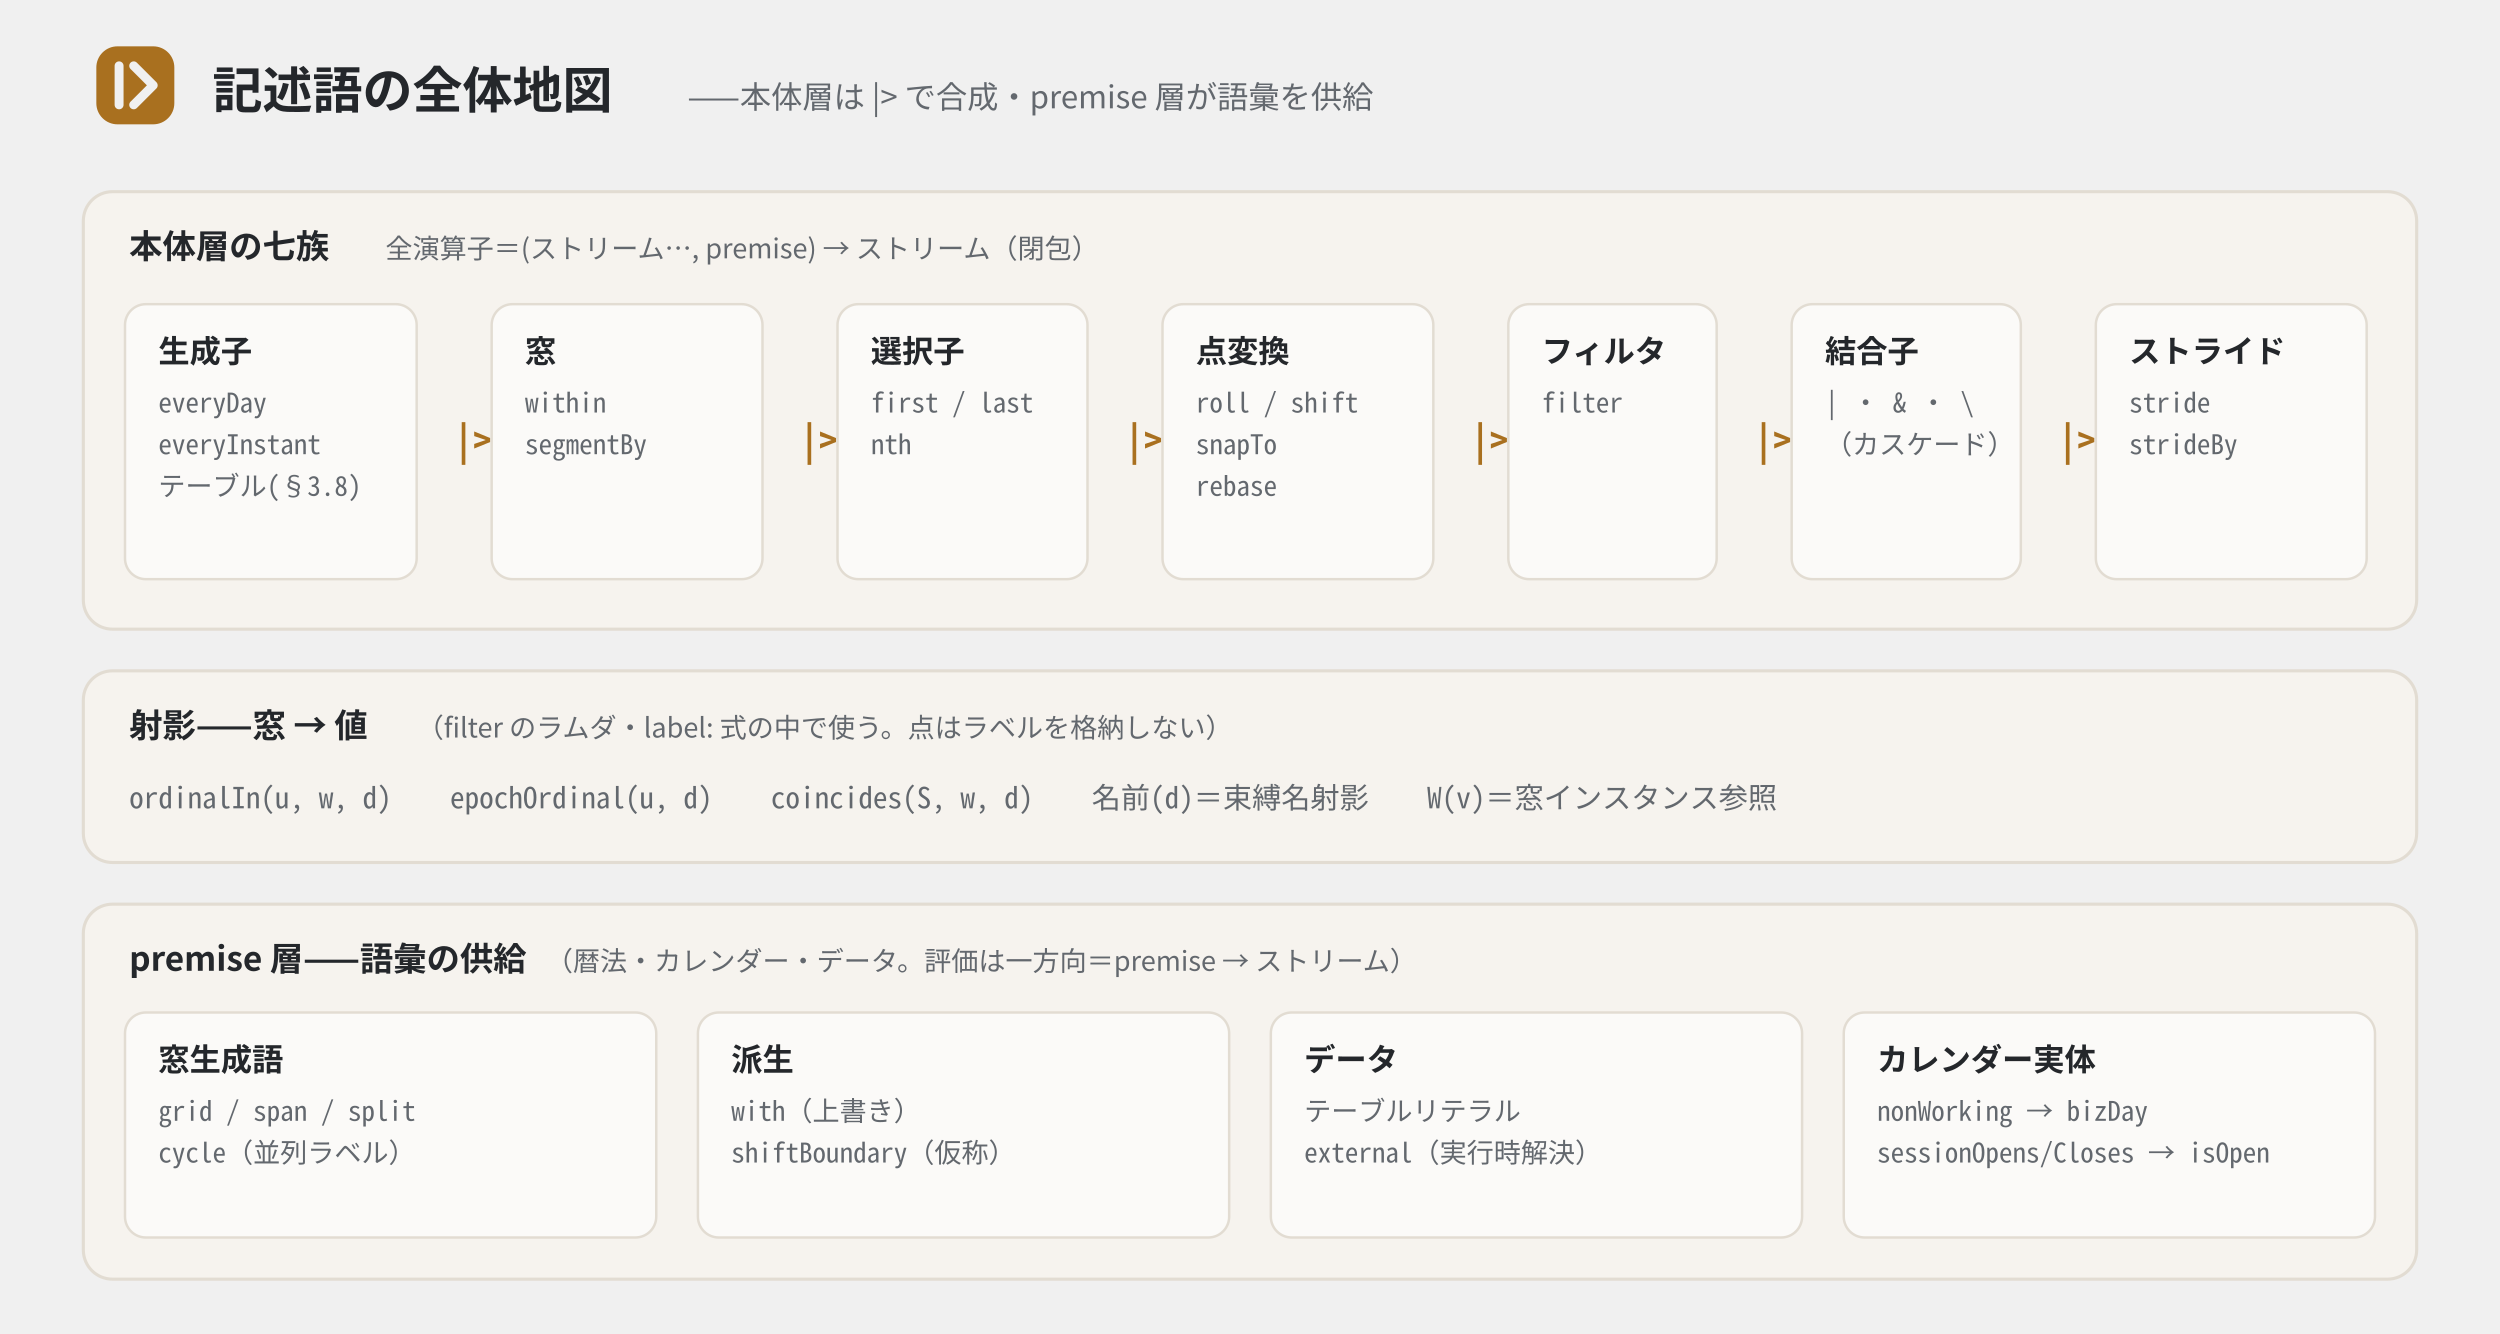
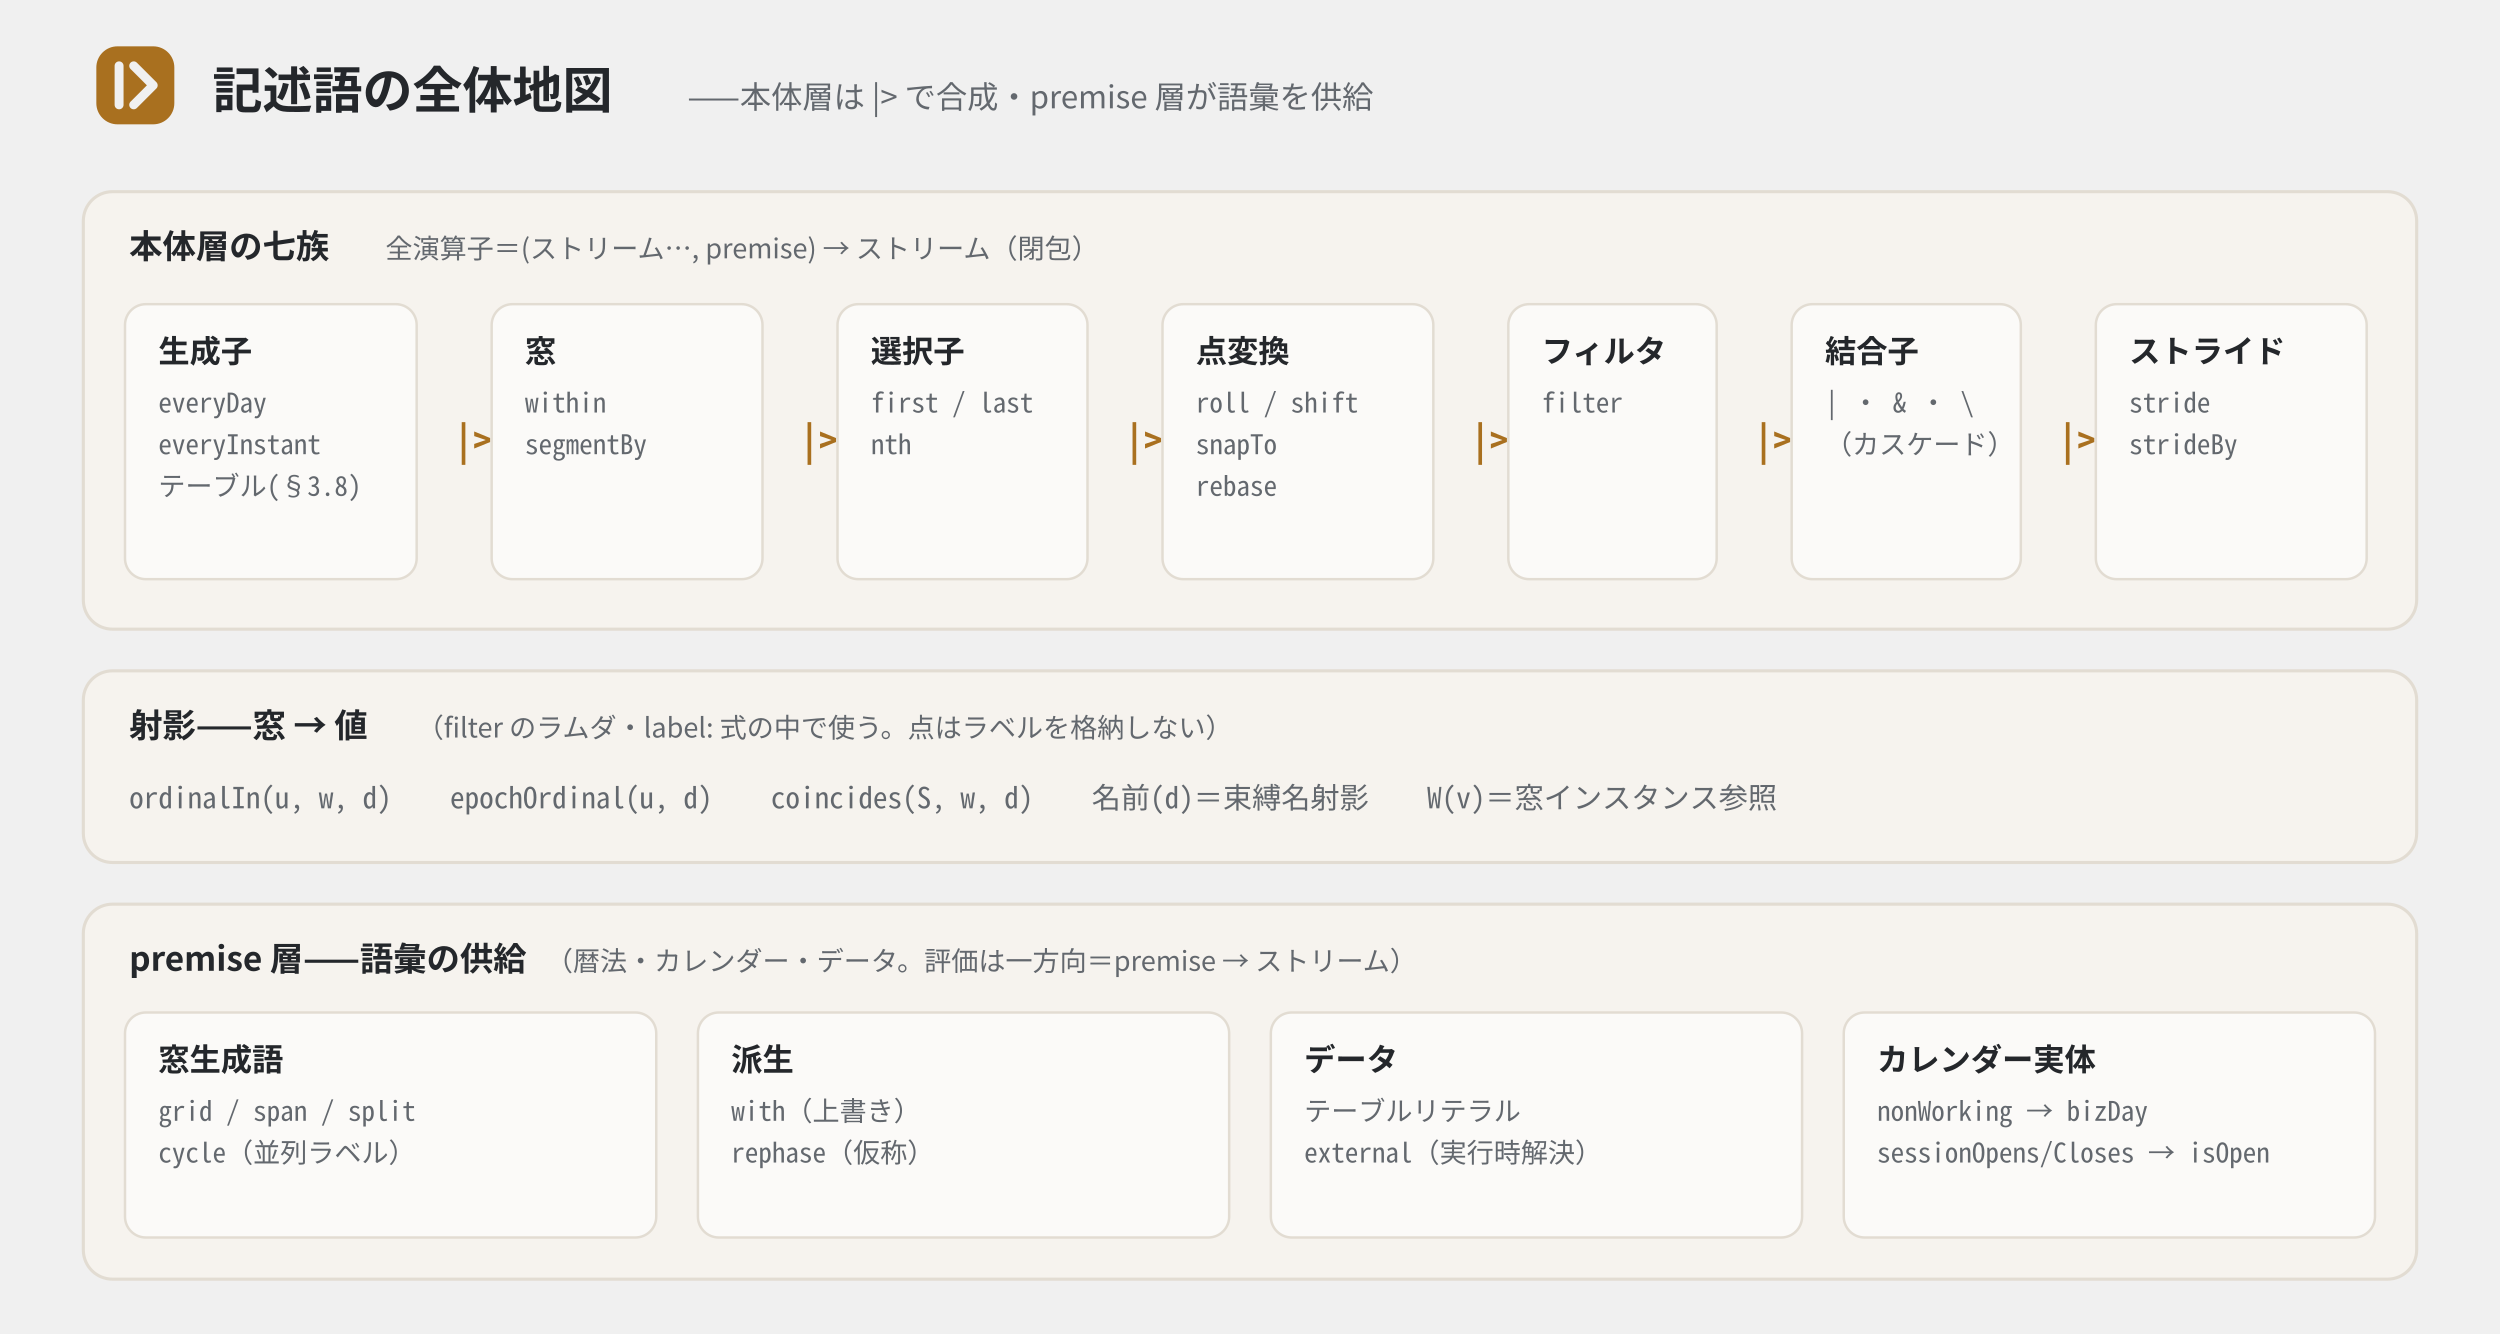
<svg xmlns="http://www.w3.org/2000/svg" viewBox="0 0 1200 640" role="img" aria-labelledby="opmap-title-ja">
  <style>
    text { font-family: Ubuntu, 'Noto Sans CJK JP', 'Noto Sans JP', 'Hiragino Sans', 'Yu Gothic UI', Meiryo, sans-serif; }
    .mono { font-family: 'Ubuntu Mono', 'Noto Sans Mono CJK JP', Consolas, monospace; }
    .ink { fill: #24272B; }
    .sub { fill: #63686E; }
    .gold { fill: #A9701F; }
    .panel { fill: #F6F3EE; stroke: #E2DCD2; }
    .card { fill: #FBFAF8; stroke: #E2DCD2; }
    @media (prefers-color-scheme: dark) {
      .ink { fill: #E8E6E3; }
      .sub { fill: #9BA1A8; }
      .gold { fill: #D9A44B; }
      .panel { fill: #23262B; stroke: #3A3F46; }
      .card { fill: #2A2E34; stroke: #3A3F46; }
    }
  </style>
  <defs>
    <mask id="opmap-pipe-cut">
      <rect width="64" height="64" fill="#fff" />
      <line x1="22" y1="20" x2="22" y2="44" stroke="#000" stroke-width="5.5" stroke-linecap="round" />
      <polyline points="31,20 43,32 31,44" fill="none" stroke="#000" stroke-width="5.5" stroke-linecap="round" stroke-linejoin="round" />
    </mask>
  </defs>
  <g transform="translate(40,16) scale(0.78)">
    <rect x="8" y="8" width="48" height="48" rx="13" class="gold" mask="url(#opmap-pipe-cut)" />
  </g>
  <text x="102" y="52" font-size="24" font-weight="600" class="ink">記述語の全体地図</text>
  <text x="330" y="52" font-size="15" class="sub">——本体層は |&gt; で合成・premise 層が語彙を供給</text>
  <rect x="40" y="92" width="1120" height="210" rx="14" class="panel" stroke-width="1.5" />
  <text x="62" y="124" font-size="16" font-weight="600" class="ink">本体層の七族</text>
  <text x="185" y="124" font-size="13" class="sub">全演算子＝(ストリーム…, premise) → ストリーム（閉包）</text>
  <rect x="60" y="146" width="140" height="132" rx="10" class="card" stroke-width="1.2" />
  <text x="76" y="174" font-size="15" font-weight="600" class="ink">生成子</text>
  <text x="76" y="198" font-size="13" class="mono sub">everyDay</text>
  <text x="76" y="218" font-size="13" class="mono sub">everyInstant</text>
  <text x="76" y="238" font-size="13" class="mono sub">テーブル(§3.8)</text>
  <text x="218" y="218" font-size="18" font-weight="700" class="mono gold">|&gt;</text>
  <rect x="236" y="146" width="130" height="132" rx="10" class="card" stroke-width="1.2" />
  <text x="252" y="174" font-size="15" font-weight="600" class="ink">窓</text>
  <text x="252" y="198" font-size="13" class="mono sub">within</text>
  <text x="252" y="218" font-size="13" class="mono sub">segmentBy</text>
  <text x="384" y="218" font-size="18" font-weight="700" class="mono gold">|&gt;</text>
  <rect x="402" y="146" width="120" height="132" rx="10" class="card" stroke-width="1.2" />
  <text x="418" y="174" font-size="15" font-weight="600" class="ink">選択子</text>
  <text x="418" y="198" font-size="13" class="mono sub">first / last</text>
  <text x="418" y="218" font-size="13" class="mono sub">nth</text>
  <text x="540" y="218" font-size="18" font-weight="700" class="mono gold">|&gt;</text>
  <rect x="558" y="146" width="130" height="132" rx="10" class="card" stroke-width="1.2" />
  <text x="574" y="174" font-size="15" font-weight="600" class="ink">点変換</text>
  <text x="574" y="198" font-size="13" class="mono sub">roll / shift</text>
  <text x="574" y="218" font-size="13" class="mono sub">snapTo</text>
  <text x="574" y="238" font-size="13" class="mono sub">rebase</text>
  <text x="706" y="218" font-size="18" font-weight="700" class="mono gold">|&gt;</text>
  <rect x="724" y="146" width="100" height="132" rx="10" class="card" stroke-width="1.2" />
  <text x="740" y="174" font-size="15" font-weight="600" class="ink">フィルタ</text>
  <text x="740" y="198" font-size="13" class="mono sub">filter</text>
  <text x="842" y="218" font-size="18" font-weight="700" class="mono gold">|&gt;</text>
  <rect x="860" y="146" width="110" height="132" rx="10" class="card" stroke-width="1.2" />
  <text x="876" y="174" font-size="15" font-weight="600" class="ink">結合子</text>
  <text x="876" y="198" font-size="13" class="mono sub">| ・ &amp; ・ \</text>
  <text x="876" y="218" font-size="13" class="sub">（カスケード）</text>
  <text x="988" y="218" font-size="18" font-weight="700" class="mono gold">|&gt;</text>
  <rect x="1006" y="146" width="130" height="132" rx="10" class="card" stroke-width="1.2" />
  <text x="1022" y="174" font-size="15" font-weight="600" class="ink">ストライド</text>
  <text x="1022" y="198" font-size="13" class="mono sub">stride</text>
  <text x="1022" y="218" font-size="13" class="mono sub">strideBy</text>
  <rect x="40" y="322" width="1120" height="92" rx="14" class="panel" stroke-width="1.5" />
  <text x="62" y="354" font-size="16" font-weight="600" class="ink">射影——窓 → 値</text>
  <text x="200" y="354" font-size="13" class="sub">（filter のラムダ・label: 式の中で使う。点はラベルを格納しない）</text>
  <text x="62" y="388" font-size="14" class="mono sub">ordinalIn(u, w, d)　　epochOrdinal(u, d)　　coincides(S, w, d)　　名前(d)＝束縛名射影　　W(v)＝窓インスタンス参照</text>
  <rect x="40" y="434" width="1120" height="180" rx="14" class="panel" stroke-width="1.5" />
  <text x="62" y="466" font-size="16" font-weight="600" class="ink">premise 層——語彙の供給</text>
  <text x="262" y="466" font-size="13" class="sub">（暦法・カレンダー・データ。評価は一方向＝premise → ストリーム）</text>
  <rect x="60" y="486" width="255" height="108" rx="10" class="card" stroke-width="1.2" />
  <text x="76" y="514" font-size="15" font-weight="600" class="ink">窓生成語</text>
  <text x="76" y="538" font-size="13" class="mono sub">grid / span / split</text>
  <text x="76" y="558" font-size="13" class="mono sub">cycle（並列ラベル）</text>
  <rect x="335" y="486" width="255" height="108" rx="10" class="card" stroke-width="1.2" />
  <text x="351" y="514" font-size="15" font-weight="600" class="ink">派生</text>
  <text x="351" y="538" font-size="13" class="mono sub">with（上書き）</text>
-   <text x="351" y="558" font-size="13" class="mono sub">shiftBoundary（仮称）</text>
+   <text x="351" y="558" font-size="13" class="mono sub">rephase（仮称）</text>
  <rect x="610" y="486" width="255" height="108" rx="10" class="card" stroke-width="1.2" />
  <text x="626" y="514" font-size="15" font-weight="600" class="ink">データ</text>
  <text x="626" y="538" font-size="13" class="mono sub">テーブルリテラル</text>
  <text x="626" y="558" font-size="13" class="mono sub">external（実行時解決）</text>
  <rect x="885" y="486" width="255" height="108" rx="10" class="card" stroke-width="1.2" />
  <text x="901" y="514" font-size="15" font-weight="600" class="ink">カレンダー実体</text>
  <text x="901" y="538" font-size="13" class="mono sub">nonWorking → bizDay</text>
  <text x="901" y="558" font-size="13" class="mono sub">sessionOpens/Closes → isOpen</text>
</svg>
